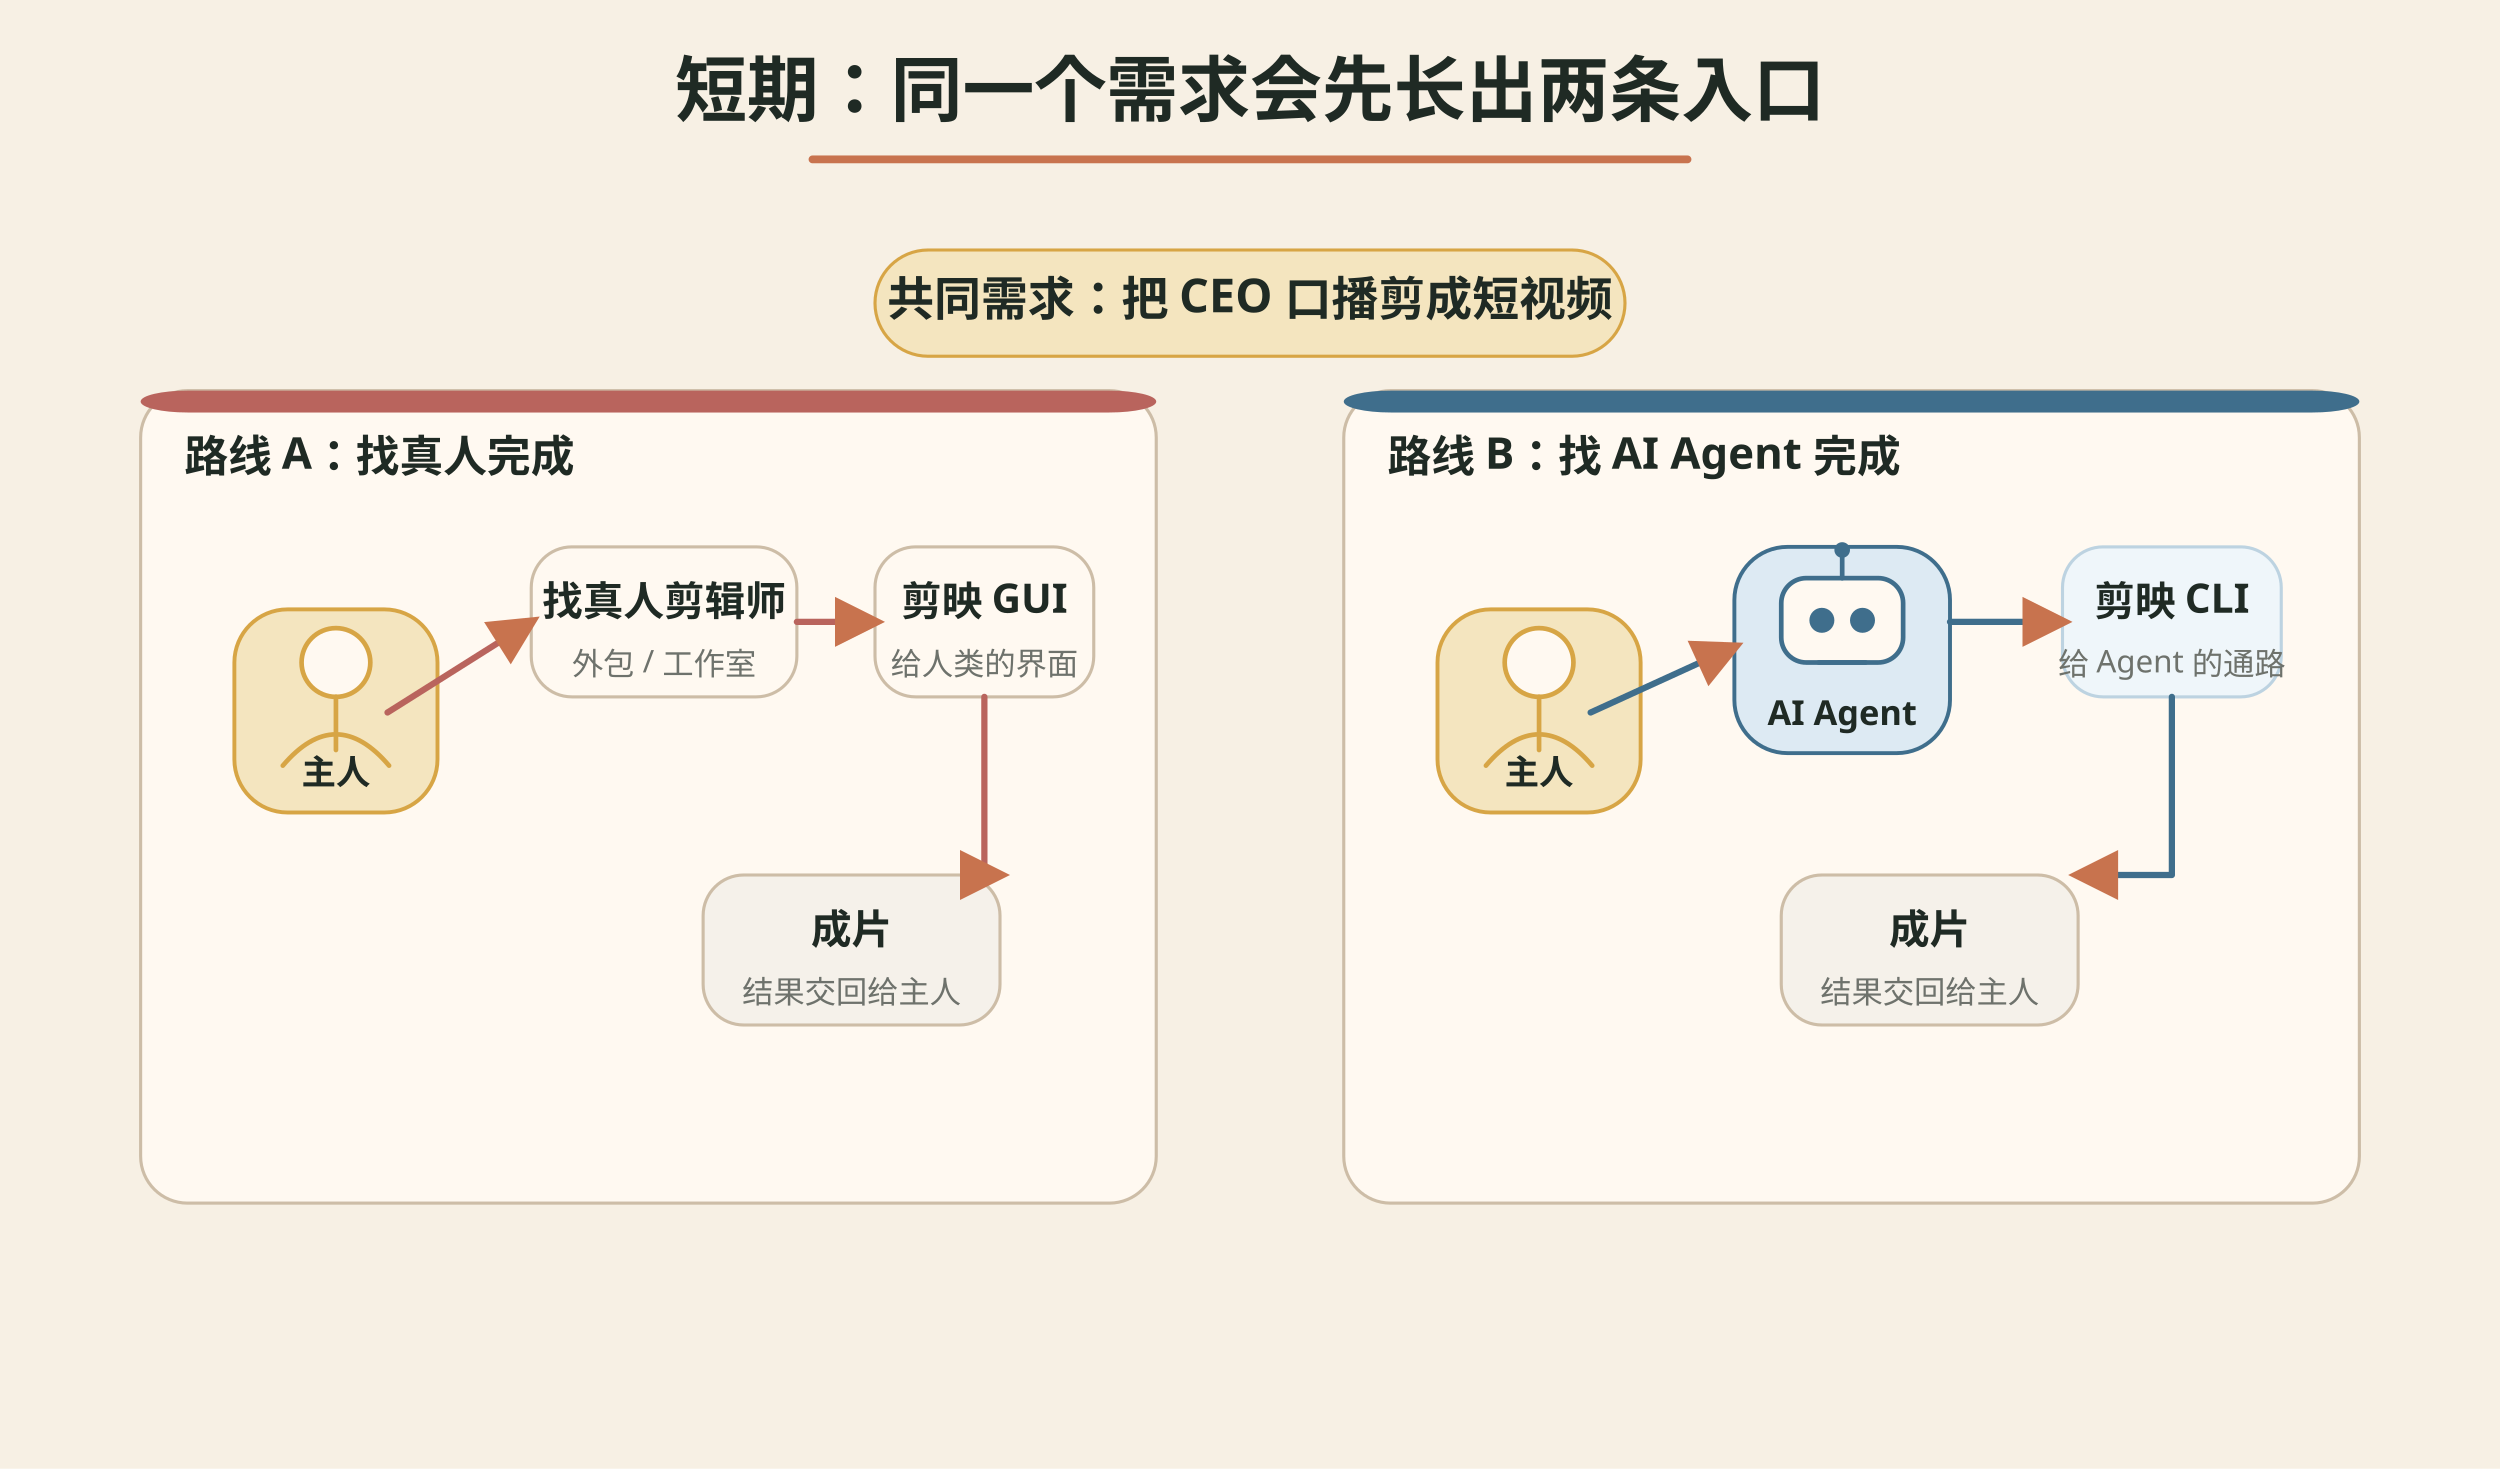
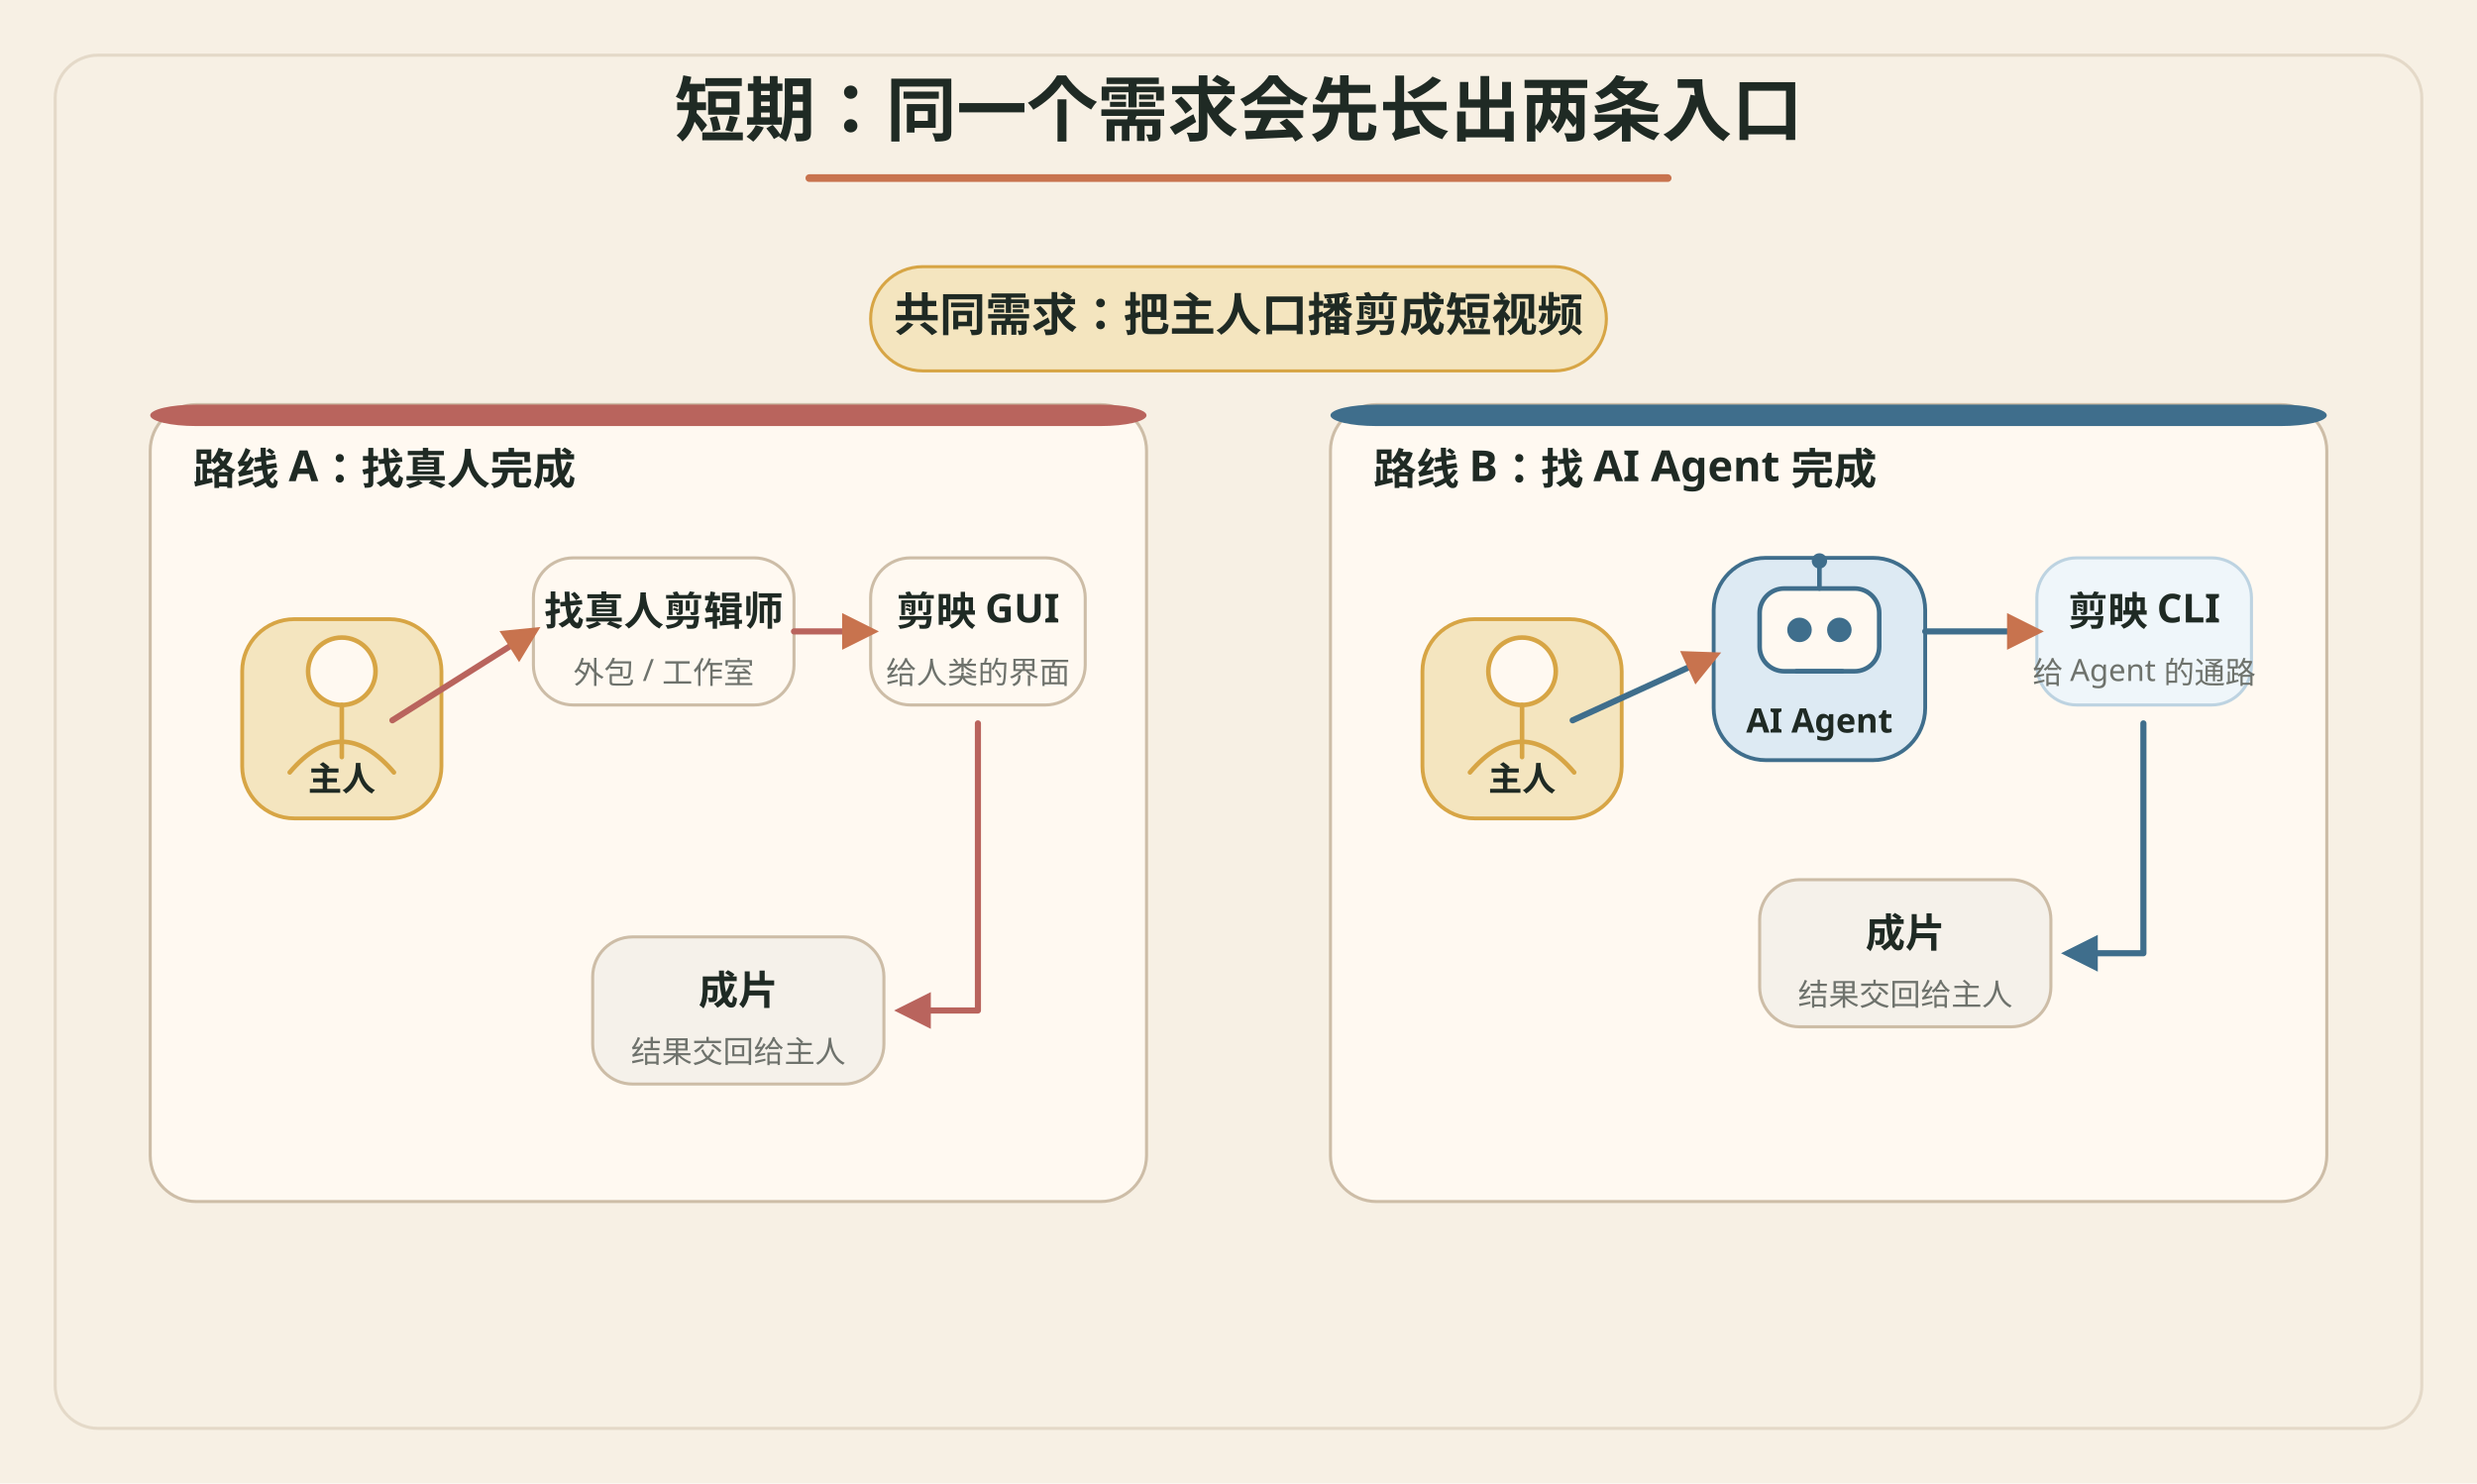
- <svg xmlns="http://www.w3.org/2000/svg" width="1600" height="940" viewBox="0 0 1600 940">
+ <svg xmlns="http://www.w3.org/2000/svg" width="1616" height="968" viewBox="0 0 1616 968">
  <defs>
-     <marker id="arrow" viewBox="0 0 10 10" refX="8" refY="5" markerWidth="8" markerHeight="8" orient="auto-start-reverse">
-       <path d="M 0 0 L 10 5 L 0 10 z" fill="#C8734E" />
+     <marker id="canvasArrowExport-_b9645d" viewBox="0 0 8 8" refX="6.2" refY="4" markerWidth="6" markerHeight="6" orient="auto-start-reverse">
+       <path d="M 0 0 L 8 4 L 0 8 z" fill="#b9645d" />
+     </marker>
+     <marker id="canvasArrowExport-_3f6e8c" viewBox="0 0 8 8" refX="6.2" refY="4" markerWidth="6" markerHeight="6" orient="auto-start-reverse">
+       <path d="M 0 0 L 8 4 L 0 8 z" fill="#3f6e8c" />
    </marker>
  </defs>
-   <rect x="0" y="0" width="1600" height="940" rx="0" ry="0" fill="#F7F0E4" stroke="none" stroke-width="2" />
-   <text x="800" y="74" text-anchor="middle" font-size="46" font-weight="700" font-family="'Noto Serif SC','Source Han Serif SC','Songti SC',serif" fill="#1F2A24">
-     <tspan x="800" y="74">短期：同一个需求会先长出两条入口</tspan>
-   </text>
-   <line x1="520" y1="102" x2="1080" y2="102" stroke="#C8734E" stroke-width="5" stroke-linecap="round" />
-   <rect x="560" y="160" width="480" height="68" rx="34" ry="34" fill="#F4E5BF" stroke="#D7A545" stroke-width="2" />
-   <text x="800" y="202" text-anchor="middle" font-size="30" font-weight="600" font-family="'Noto Sans SC','PingFang SC','Microsoft YaHei',sans-serif" fill="#1F2A24">
-     <tspan x="800" y="202">共同需求：把 CEO 口播剪成短视频</tspan>
-   </text>
-   <rect x="90" y="250" width="650" height="520" rx="30" ry="30" fill="#FFF9F1" stroke="#CDBDA7" stroke-width="2" />
-   <rect x="90" y="250" width="650" height="14" rx="30" ry="30" fill="#B9645D" stroke="none" stroke-width="2" />
-   <text x="118" y="302" text-anchor="start" font-size="28" font-weight="700" font-family="'Noto Sans SC','PingFang SC','Microsoft YaHei',sans-serif" fill="#1F2A24">
-     <tspan x="118" y="302">路线 A：找真人完成</tspan>
-   </text>
-   <rect x="860" y="250" width="650" height="520" rx="30" ry="30" fill="#FFF9F1" stroke="#CDBDA7" stroke-width="2" />
-   <rect x="860" y="250" width="650" height="14" rx="30" ry="30" fill="#3F6E8C" stroke="none" stroke-width="2" />
-   <text x="888" y="302" text-anchor="start" font-size="28" font-weight="700" font-family="'Noto Sans SC','PingFang SC','Microsoft YaHei',sans-serif" fill="#1F2A24">
-     <tspan x="888" y="302">路线 B：找 AI Agent 完成</tspan>
-   </text>
-   <rect x="150" y="390" width="130" height="130" rx="34" ry="34" fill="#F4E5BF" stroke="#D7A545" stroke-width="2.5" />
-   <circle cx="215" cy="424" r="22" fill="#FFF9F1" stroke="#D7A545" stroke-width="3" />
-   <path d="M 181 490 Q 215 450 249 490" fill="none" stroke="#D7A545" stroke-width="3" stroke-linecap="round" stroke-linejoin="round" />
-   <line x1="215" y1="446" x2="215" y2="480" stroke="#D7A545" stroke-width="3" stroke-linecap="round" />
-   <text x="215" y="502" text-anchor="middle" font-size="22" font-weight="700" font-family="'Noto Sans SC','PingFang SC','Microsoft YaHei',sans-serif" fill="#1F2A24">
-     <tspan x="215" y="502">主人</tspan>
-   </text>
-   <rect x="340" y="350" width="170" height="96" rx="26" ry="26" fill="#FFF9F1" stroke="#CDBDA7" stroke-width="2" />
-   <text x="425" y="394" text-anchor="middle" font-size="26" font-weight="700" font-family="'Noto Sans SC','PingFang SC','Microsoft YaHei',sans-serif" fill="#1F2A24">
-     <tspan x="425" y="394">找真人剪辑师</tspan>
-   </text>
-   <text x="425" y="432" text-anchor="middle" font-size="20" font-weight="500" font-family="'Noto Sans SC','PingFang SC','Microsoft YaHei',sans-serif" fill="#6E726C">
-     <tspan x="425" y="432">外包 / 工作室</tspan>
-   </text>
-   <rect x="560" y="350" width="140" height="96" rx="26" ry="26" fill="#FFF9F1" stroke="#CDBDA7" stroke-width="2" />
-   <text x="630" y="394" text-anchor="middle" font-size="26" font-weight="700" font-family="'Noto Sans SC','PingFang SC','Microsoft YaHei',sans-serif" fill="#1F2A24">
-     <tspan x="630" y="394">剪映 GUI</tspan>
-   </text>
-   <text x="630" y="432" text-anchor="middle" font-size="20" font-weight="500" font-family="'Noto Sans SC','PingFang SC','Microsoft YaHei',sans-serif" fill="#6E726C">
-     <tspan x="630" y="432">给人类的界面</tspan>
-   </text>
-   <rect x="450" y="560" width="190" height="96" rx="26" ry="26" fill="#F5F1EA" stroke="#CDBDA7" stroke-width="2" />
-   <text x="545" y="604" text-anchor="middle" font-size="26" font-weight="700" font-family="'Noto Sans SC','PingFang SC','Microsoft YaHei',sans-serif" fill="#1F2A24">
-     <tspan x="545" y="604">成片</tspan>
-   </text>
-   <text x="545" y="642" text-anchor="middle" font-size="20" font-weight="500" font-family="'Noto Sans SC','PingFang SC','Microsoft YaHei',sans-serif" fill="#6E726C">
-     <tspan x="545" y="642">结果交回给主人</tspan>
-   </text>
-   <polyline points="248,456 340,398" fill="none" stroke="#B9645D" stroke-width="4" stroke-linecap="round" stroke-linejoin="round" marker-end="url(#arrow)" />
-   <polyline points="510,398 560,398" fill="none" stroke="#B9645D" stroke-width="4" stroke-linecap="round" stroke-linejoin="round" marker-end="url(#arrow)" />
-   <polyline points="630,446 630,560 640,560" fill="none" stroke="#B9645D" stroke-width="4" stroke-linecap="round" stroke-linejoin="round" marker-end="url(#arrow)" />
-   <rect x="920" y="390" width="130" height="130" rx="34" ry="34" fill="#F4E5BF" stroke="#D7A545" stroke-width="2.5" />
-   <circle cx="985" cy="424" r="22" fill="#FFF9F1" stroke="#D7A545" stroke-width="3" />
-   <path d="M 951 490 Q 985 450 1019 490" fill="none" stroke="#D7A545" stroke-width="3" stroke-linecap="round" stroke-linejoin="round" />
-   <line x1="985" y1="446" x2="985" y2="480" stroke="#D7A545" stroke-width="3" stroke-linecap="round" />
-   <text x="985" y="502" text-anchor="middle" font-size="22" font-weight="700" font-family="'Noto Sans SC','PingFang SC','Microsoft YaHei',sans-serif" fill="#1F2A24">
-     <tspan x="985" y="502">主人</tspan>
-   </text>
-   <rect x="1110" y="350" width="138" height="132" rx="34" ry="34" fill="#DDEAF3" stroke="#3F6E8C" stroke-width="2.5" />
-   <rect x="1140" y="370" width="78" height="54" rx="16" ry="16" fill="#FFF9F1" stroke="#3F6E8C" stroke-width="3" />
-   <circle cx="1166" cy="397" r="8" fill="#3F6E8C" stroke="none" stroke-width="2" />
-   <circle cx="1192" cy="397" r="8" fill="#3F6E8C" stroke="none" stroke-width="2" />
-   <line x1="1164" y1="424" x2="1194" y2="424" stroke="#3F6E8C" stroke-width="3" stroke-linecap="round" />
-   <line x1="1179" y1="370" x2="1179" y2="356" stroke="#3F6E8C" stroke-width="3" stroke-linecap="round" />
-   <circle cx="1179" cy="352" r="5" fill="#3F6E8C" stroke="none" stroke-width="2" />
-   <text x="1179" y="464" text-anchor="middle" font-size="22" font-weight="700" font-family="'Noto Sans SC','PingFang SC','Microsoft YaHei',sans-serif" fill="#1F2A24">
-     <tspan x="1179" y="464">AI Agent</tspan>
-   </text>
-   <rect x="1320" y="350" width="140" height="96" rx="26" ry="26" fill="#EFF6FA" stroke="#BDD3E1" stroke-width="2" />
-   <text x="1390" y="394" text-anchor="middle" font-size="26" font-weight="700" font-family="'Noto Sans SC','PingFang SC','Microsoft YaHei',sans-serif" fill="#1F2A24">
-     <tspan x="1390" y="394">剪映 CLI</tspan>
-   </text>
-   <text x="1390" y="432" text-anchor="middle" font-size="20" font-weight="500" font-family="'Noto Sans SC','PingFang SC','Microsoft YaHei',sans-serif" fill="#6E726C">
-     <tspan x="1390" y="432">给 Agent 的通路</tspan>
-   </text>
-   <rect x="1140" y="560" width="190" height="96" rx="26" ry="26" fill="#F5F1EA" stroke="#CDBDA7" stroke-width="2" />
-   <text x="1235" y="604" text-anchor="middle" font-size="26" font-weight="700" font-family="'Noto Sans SC','PingFang SC','Microsoft YaHei',sans-serif" fill="#1F2A24">
-     <tspan x="1235" y="604">成片</tspan>
-   </text>
-   <text x="1235" y="642" text-anchor="middle" font-size="20" font-weight="500" font-family="'Noto Sans SC','PingFang SC','Microsoft YaHei',sans-serif" fill="#6E726C">
-     <tspan x="1235" y="642">结果交回给主人</tspan>
-   </text>
-   <polyline points="1018,456 1110,414" fill="none" stroke="#3F6E8C" stroke-width="4" stroke-linecap="round" stroke-linejoin="round" marker-end="url(#arrow)" />
-   <polyline points="1248,398 1320,398" fill="none" stroke="#3F6E8C" stroke-width="4" stroke-linecap="round" stroke-linejoin="round" marker-end="url(#arrow)" />
-   <polyline points="1390,446 1390,560 1330,560" fill="none" stroke="#3F6E8C" stroke-width="4" stroke-linecap="round" stroke-linejoin="round" marker-end="url(#arrow)" />
+   <rect x="0" y="0" width="1616" height="968" fill="#f7f0e4" />
+   <g transform="translate(-96, -96.8)">
+     <svg width="1568" height="920" viewBox="16 10 1568 920" x="120" y="120.8" preserveAspectRatio="xMidYMid meet">
+       <defs>
+         <marker id="arrow" viewBox="0 0 8 8" refX="6.2" refY="4" markerWidth="6" markerHeight="6" orient="auto-start-reverse">
+           <path d="M 0 0 L 8 4 L 0 8 z" fill="#C8734E" />
+         </marker>
+       </defs>
+       <g data-editor-group="component" data-editor-name="export-frame">
+         <rect x="28" y="22" width="1544" height="896" rx="28" ry="28" fill="none" stroke="#CDBDA7" stroke-width="2" opacity="0.45" />
+       </g>
+     </svg>
+     <svg width="761" height="105" viewBox="420 9 761 105" x="524" y="120" preserveAspectRatio="xMidYMid meet">
+       <defs>
+         <marker id="arrow" viewBox="0 0 8 8" refX="6.2" refY="4" markerWidth="6" markerHeight="6" orient="auto-start-reverse">
+           <path d="M 0 0 L 8 4 L 0 8 z" fill="#C8734E" />
+         </marker>
+       </defs>
+       <g data-editor-group="component" data-editor-name="title-block">
+         <g data-editor-subitem="true" data-editor-subitem-name="title">
+           <text x="800" y="74" text-anchor="middle" font-size="46" font-weight="700" font-family="'Noto Serif SC','Source Han Serif SC','Songti SC',serif" fill="#1F2A24">
+             <tspan x="800" y="74" text-anchor="middle">短期：同一个需求会先长出两条入口</tspan>
+           </text>
+         </g>
+         <g data-editor-subitem="true" data-editor-subitem-name="underline">
+           <line x1="520" y1="102" x2="1080" y2="102" stroke="#C8734E" stroke-width="5" stroke-linecap="round" />
+         </g>
+       </g>
+     </svg>
+     <svg width="504" height="92" viewBox="548 148 504 92" x="652" y="258.8" preserveAspectRatio="xMidYMid meet">
+       <defs>
+         <marker id="arrow" viewBox="0 0 8 8" refX="6.2" refY="4" markerWidth="6" markerHeight="6" orient="auto-start-reverse">
+           <path d="M 0 0 L 8 4 L 0 8 z" fill="#C8734E" />
+         </marker>
+       </defs>
+       <g data-editor-group="component" data-editor-name="chip:共同需求：把 CEO 口播剪成短视频">
+         <g data-editor-subitem="true" data-editor-subitem-name="chip-shell">
+           <rect x="560" y="160" width="480" height="68" rx="34" ry="34" fill="#F4E5BF" stroke="#D7A545" stroke-width="2" />
+         </g>
+         <g data-editor-subitem="true" data-editor-subitem-name="chip-label">
+           <text x="800" y="202" text-anchor="middle" font-size="30" font-weight="600" font-family="'Noto Sans SC','PingFang SC','Microsoft YaHei',sans-serif" fill="#1F2A24">
+             <tspan x="800" y="202" text-anchor="middle">共同需求：把主人口播剪成短视频</tspan>
+           </text>
+         </g>
+       </g>
+     </svg>
+     <svg width="674" height="544" viewBox="78 238 674 544" x="182" y="348.8" preserveAspectRatio="xMidYMid meet">
+       <defs>
+         <marker id="arrow" viewBox="0 0 8 8" refX="6.2" refY="4" markerWidth="6" markerHeight="6" orient="auto-start-reverse">
+           <path d="M 0 0 L 8 4 L 0 8 z" fill="#C8734E" />
+         </marker>
+       </defs>
+       <g data-editor-group="component" data-editor-name="card:路线 A：找真人完成">
+         <g data-editor-subitem="true" data-editor-subitem-name="card-shell">
+           <rect x="90" y="250" width="650" height="520" rx="30" ry="30" fill="#FFF9F1" stroke="#CDBDA7" stroke-width="2" />
+         </g>
+         <g data-editor-subitem="true" data-editor-subitem-name="card-header">
+           <rect x="90" y="250" width="650" height="14" rx="30" ry="30" fill="#B9645D" stroke="none" stroke-width="2" />
+         </g>
+         <g data-editor-subitem="true" data-editor-subitem-name="card-title">
+           <text x="118" y="302" text-anchor="start" font-size="28" font-weight="700" font-family="'Noto Sans SC','PingFang SC','Microsoft YaHei',sans-serif" fill="#1F2A24">
+             <tspan x="118" y="302" text-anchor="start">路线 A：找真人完成</tspan>
+           </text>
+         </g>
+       </g>
+     </svg>
+     <svg width="674" height="544" viewBox="848 238 674 544" x="952" y="348.8" preserveAspectRatio="xMidYMid meet">
+       <defs>
+         <marker id="arrow" viewBox="0 0 8 8" refX="6.2" refY="4" markerWidth="6" markerHeight="6" orient="auto-start-reverse">
+           <path d="M 0 0 L 8 4 L 0 8 z" fill="#C8734E" />
+         </marker>
+       </defs>
+       <g data-editor-group="component" data-editor-name="card:路线 B：找 AI Agent 完成">
+         <g data-editor-subitem="true" data-editor-subitem-name="card-shell">
+           <rect x="860" y="250" width="650" height="520" rx="30" ry="30" fill="#FFF9F1" stroke="#CDBDA7" stroke-width="2" />
+         </g>
+         <g data-editor-subitem="true" data-editor-subitem-name="card-header">
+           <rect x="860" y="250" width="650" height="14" rx="30" ry="30" fill="#3F6E8C" stroke="none" stroke-width="2" />
+         </g>
+         <g data-editor-subitem="true" data-editor-subitem-name="card-title">
+           <text x="888" y="302" text-anchor="start" font-size="28" font-weight="700" font-family="'Noto Sans SC','PingFang SC','Microsoft YaHei',sans-serif" fill="#1F2A24">
+             <tspan x="888" y="302" text-anchor="start">路线 B：找 AI Agent 完成</tspan>
+           </text>
+         </g>
+       </g>
+     </svg>
+     <svg width="154" height="154" viewBox="138 378 154 154" x="242" y="488.8" preserveAspectRatio="xMidYMid meet">
+       <defs>
+         <marker id="arrow" viewBox="0 0 8 8" refX="6.2" refY="4" markerWidth="6" markerHeight="6" orient="auto-start-reverse">
+           <path d="M 0 0 L 8 4 L 0 8 z" fill="#C8734E" />
+         </marker>
+       </defs>
+       <g data-editor-group="component" data-editor-name="actor:主人">
+         <g data-editor-subitem="true" data-editor-subitem-name="actor-shell">
+           <rect x="150" y="390" width="130" height="130" rx="34" ry="34" fill="#F4E5BF" stroke="#D7A545" stroke-width="2.5" />
+         </g>
+         <g data-editor-subitem="true" data-editor-subitem-name="actor-icon">
+           <circle cx="215" cy="424" r="22" fill="#FFF9F1" stroke="#D7A545" stroke-width="3" />
+           <path d="M 181 490 Q 215 450 249 490" fill="none" stroke="#D7A545" stroke-width="3" stroke-linecap="round" stroke-linejoin="round" />
+           <line x1="215" y1="446" x2="215" y2="480" stroke="#D7A545" stroke-width="3" stroke-linecap="round" />
+         </g>
+         <g data-editor-subitem="true" data-editor-subitem-name="actor-label">
+           <text x="215" y="502" text-anchor="middle" font-size="22" font-weight="700" font-family="'Noto Sans SC','PingFang SC','Microsoft YaHei',sans-serif" fill="#1F2A24">
+             <tspan x="215" y="502" text-anchor="middle">主人</tspan>
+           </text>
+         </g>
+       </g>
+     </svg>
+     <svg width="194" height="120" viewBox="328 338 194 120" x="432" y="448.8" preserveAspectRatio="xMidYMid meet">
+       <defs>
+         <marker id="arrow" viewBox="0 0 8 8" refX="6.2" refY="4" markerWidth="6" markerHeight="6" orient="auto-start-reverse">
+           <path d="M 0 0 L 8 4 L 0 8 z" fill="#C8734E" />
+         </marker>
+       </defs>
+       <g data-editor-group="component" data-editor-name="module:找真人剪辑师">
+         <g data-editor-subitem="true" data-editor-subitem-name="module-shell">
+           <rect x="340" y="350" width="170" height="96" rx="26" ry="26" fill="#FFF9F1" stroke="#CDBDA7" stroke-width="2" />
+         </g>
+         <g data-editor-subitem="true" data-editor-subitem-name="module-title">
+           <text x="425" y="394" text-anchor="middle" font-size="26" font-weight="700" font-family="'Noto Sans SC','PingFang SC','Microsoft YaHei',sans-serif" fill="#1F2A24">
+             <tspan x="425" y="394" text-anchor="middle">找真人剪辑师</tspan>
+           </text>
+         </g>
+         <g data-editor-subitem="true" data-editor-subitem-name="module-body">
+           <text x="425" y="432" text-anchor="middle" font-size="20" font-weight="500" font-family="'Noto Sans SC','PingFang SC','Microsoft YaHei',sans-serif" fill="#6E726C">
+             <tspan x="425" y="432" text-anchor="middle">外包 / 工作室</tspan>
+           </text>
+         </g>
+       </g>
+     </svg>
+     <svg width="164" height="120" viewBox="548 338 164 120" x="652" y="448.8" preserveAspectRatio="xMidYMid meet">
+       <defs>
+         <marker id="arrow" viewBox="0 0 8 8" refX="6.2" refY="4" markerWidth="6" markerHeight="6" orient="auto-start-reverse">
+           <path d="M 0 0 L 8 4 L 0 8 z" fill="#C8734E" />
+         </marker>
+       </defs>
+       <g data-editor-group="component" data-editor-name="module:剪映 GUI">
+         <g data-editor-subitem="true" data-editor-subitem-name="module-shell">
+           <rect x="560" y="350" width="140" height="96" rx="26" ry="26" fill="#FFF9F1" stroke="#CDBDA7" stroke-width="2" />
+         </g>
+         <g data-editor-subitem="true" data-editor-subitem-name="module-title">
+           <text x="630" y="394" text-anchor="middle" font-size="26" font-weight="700" font-family="'Noto Sans SC','PingFang SC','Microsoft YaHei',sans-serif" fill="#1F2A24">
+             <tspan x="630" y="394" text-anchor="middle">剪映 GUI</tspan>
+           </text>
+         </g>
+         <g data-editor-subitem="true" data-editor-subitem-name="module-body">
+           <text x="630" y="432" text-anchor="middle" font-size="20" font-weight="500" font-family="'Noto Sans SC','PingFang SC','Microsoft YaHei',sans-serif" fill="#6E726C">
+             <tspan x="630" y="432" text-anchor="middle">给人类的界面</tspan>
+           </text>
+         </g>
+       </g>
+     </svg>
+     <svg width="214" height="120" viewBox="438 548 214 120" x="470.667" y="696.133" preserveAspectRatio="xMidYMid meet">
+       <defs>
+         <marker id="arrow" viewBox="0 0 8 8" refX="6.2" refY="4" markerWidth="6" markerHeight="6" orient="auto-start-reverse">
+           <path d="M 0 0 L 8 4 L 0 8 z" fill="#C8734E" />
+         </marker>
+       </defs>
+       <g data-editor-group="component" data-editor-name="module:成片">
+         <g data-editor-subitem="true" data-editor-subitem-name="module-shell">
+           <rect x="450" y="560" width="190" height="96" rx="26" ry="26" fill="#F5F1EA" stroke="#CDBDA7" stroke-width="2" />
+         </g>
+         <g data-editor-subitem="true" data-editor-subitem-name="module-title">
+           <text x="545" y="604" text-anchor="middle" font-size="26" font-weight="700" font-family="'Noto Sans SC','PingFang SC','Microsoft YaHei',sans-serif" fill="#1F2A24">
+             <tspan x="545" y="604" text-anchor="middle">成片</tspan>
+           </text>
+         </g>
+         <g data-editor-subitem="true" data-editor-subitem-name="module-body">
+           <text x="545" y="642" text-anchor="middle" font-size="20" font-weight="500" font-family="'Noto Sans SC','PingFang SC','Microsoft YaHei',sans-serif" fill="#6E726C">
+             <tspan x="545" y="642" text-anchor="middle">结果交回给主人</tspan>
+           </text>
+         </g>
+       </g>
+     </svg>
+     <svg width="154" height="154" viewBox="908 378 154 154" x="1012" y="488.8" preserveAspectRatio="xMidYMid meet">
+       <defs>
+         <marker id="arrow" viewBox="0 0 8 8" refX="6.2" refY="4" markerWidth="6" markerHeight="6" orient="auto-start-reverse">
+           <path d="M 0 0 L 8 4 L 0 8 z" fill="#C8734E" />
+         </marker>
+       </defs>
+       <g data-editor-group="component" data-editor-name="actor:主人">
+         <g data-editor-subitem="true" data-editor-subitem-name="actor-shell">
+           <rect x="920" y="390" width="130" height="130" rx="34" ry="34" fill="#F4E5BF" stroke="#D7A545" stroke-width="2.5" />
+         </g>
+         <g data-editor-subitem="true" data-editor-subitem-name="actor-icon">
+           <circle cx="985" cy="424" r="22" fill="#FFF9F1" stroke="#D7A545" stroke-width="3" />
+           <path d="M 951 490 Q 985 450 1019 490" fill="none" stroke="#D7A545" stroke-width="3" stroke-linecap="round" stroke-linejoin="round" />
+           <line x1="985" y1="446" x2="985" y2="480" stroke="#D7A545" stroke-width="3" stroke-linecap="round" />
+         </g>
+         <g data-editor-subitem="true" data-editor-subitem-name="actor-label">
+           <text x="985" y="502" text-anchor="middle" font-size="22" font-weight="700" font-family="'Noto Sans SC','PingFang SC','Microsoft YaHei',sans-serif" fill="#1F2A24">
+             <tspan x="985" y="502" text-anchor="middle">主人</tspan>
+           </text>
+         </g>
+       </g>
+     </svg>
+     <svg width="162" height="159" viewBox="1098 335 162 159" x="1202" y="445.8" preserveAspectRatio="xMidYMid meet">
+       <defs>
+         <marker id="arrow" viewBox="0 0 8 8" refX="6.2" refY="4" markerWidth="6" markerHeight="6" orient="auto-start-reverse">
+           <path d="M 0 0 L 8 4 L 0 8 z" fill="#C8734E" />
+         </marker>
+       </defs>
+       <g data-editor-group="component" data-editor-name="agent:AI Agent">
+         <g data-editor-subitem="true" data-editor-subitem-name="agent-shell">
+           <rect x="1110" y="350" width="138" height="132" rx="34" ry="34" fill="#DDEAF3" stroke="#3F6E8C" stroke-width="2.5" />
+         </g>
+         <g data-editor-subitem="true" data-editor-subitem-name="agent-icon">
+           <rect x="1140" y="370" width="78" height="54" rx="16" ry="16" fill="#FFF9F1" stroke="#3F6E8C" stroke-width="3" />
+           <circle cx="1166" cy="397" r="8" fill="#3F6E8C" stroke="none" stroke-width="2" />
+           <circle cx="1192" cy="397" r="8" fill="#3F6E8C" stroke="none" stroke-width="2" />
+           <line x1="1164" y1="424" x2="1194" y2="424" stroke="#3F6E8C" stroke-width="3" stroke-linecap="round" />
+           <line x1="1179" y1="370" x2="1179" y2="356" stroke="#3F6E8C" stroke-width="3" stroke-linecap="round" />
+           <circle cx="1179" cy="352" r="5" fill="#3F6E8C" stroke="none" stroke-width="2" />
+         </g>
+         <g data-editor-subitem="true" data-editor-subitem-name="agent-label">
+           <text x="1179" y="464" text-anchor="middle" font-size="22" font-weight="700" font-family="'Noto Sans SC','PingFang SC','Microsoft YaHei',sans-serif" fill="#1F2A24">
+             <tspan x="1179" y="464" text-anchor="middle">AI Agent</tspan>
+           </text>
+         </g>
+       </g>
+     </svg>
+     <svg width="169" height="120" viewBox="1305 338 169 120" x="1409.85" y="448.8" preserveAspectRatio="xMidYMid meet">
+       <defs>
+         <marker id="arrow" viewBox="0 0 8 8" refX="6.2" refY="4" markerWidth="6" markerHeight="6" orient="auto-start-reverse">
+           <path d="M 0 0 L 8 4 L 0 8 z" fill="#C8734E" />
+         </marker>
+       </defs>
+       <g data-editor-group="component" data-editor-name="module:剪映 CLI">
+         <g data-editor-subitem="true" data-editor-subitem-name="module-shell">
+           <rect x="1320" y="350" width="140" height="96" rx="26" ry="26" fill="#EFF6FA" stroke="#BDD3E1" stroke-width="2" />
+         </g>
+         <g data-editor-subitem="true" data-editor-subitem-name="module-title">
+           <text x="1390" y="394" text-anchor="middle" font-size="26" font-weight="700" font-family="'Noto Sans SC','PingFang SC','Microsoft YaHei',sans-serif" fill="#1F2A24">
+             <tspan x="1390" y="394" text-anchor="middle">剪映 CLI</tspan>
+           </text>
+         </g>
+         <g data-editor-subitem="true" data-editor-subitem-name="module-body">
+           <text x="1390" y="432" text-anchor="middle" font-size="20" font-weight="500" font-family="'Noto Sans SC','PingFang SC','Microsoft YaHei',sans-serif" fill="#6E726C">
+             <tspan x="1390" y="432" text-anchor="middle">给 Agent 的通路</tspan>
+           </text>
+         </g>
+       </g>
+     </svg>
+     <svg width="214" height="120" viewBox="1128 548 214 120" x="1232" y="658.8" preserveAspectRatio="xMidYMid meet">
+       <defs>
+         <marker id="arrow" viewBox="0 0 8 8" refX="6.2" refY="4" markerWidth="6" markerHeight="6" orient="auto-start-reverse">
+           <path d="M 0 0 L 8 4 L 0 8 z" fill="#C8734E" />
+         </marker>
+       </defs>
+       <g data-editor-group="component" data-editor-name="module:成片">
+         <g data-editor-subitem="true" data-editor-subitem-name="module-shell">
+           <rect x="1140" y="560" width="190" height="96" rx="26" ry="26" fill="#F5F1EA" stroke="#CDBDA7" stroke-width="2" />
+         </g>
+         <g data-editor-subitem="true" data-editor-subitem-name="module-title">
+           <text x="1235" y="604" text-anchor="middle" font-size="26" font-weight="700" font-family="'Noto Sans SC','PingFang SC','Microsoft YaHei',sans-serif" fill="#1F2A24">
+             <tspan x="1235" y="604" text-anchor="middle">成片</tspan>
+           </text>
+         </g>
+         <g data-editor-subitem="true" data-editor-subitem-name="module-body">
+           <text x="1235" y="642" text-anchor="middle" font-size="20" font-weight="500" font-family="'Noto Sans SC','PingFang SC','Microsoft YaHei',sans-serif" fill="#6E726C">
+             <tspan x="1235" y="642" text-anchor="middle">结果交回给主人</tspan>
+           </text>
+         </g>
+       </g>
+     </svg>
+     <svg width="116" height="82" viewBox="236 386 116 82" x="340" y="496.8" preserveAspectRatio="xMidYMid meet">
+       <defs>
+         <marker id="arrow" viewBox="0 0 8 8" refX="6.2" refY="4" markerWidth="6" markerHeight="6" orient="auto-start-reverse">
+           <path d="M 0 0 L 8 4 L 0 8 z" fill="#C8734E" />
+         </marker>
+       </defs>
+       <polyline points="248,456 340,398" fill="none" stroke="#B9645D" stroke-width="4" stroke-linecap="round" stroke-linejoin="round" marker-end="url(#arrow)" />
+     </svg>
+     <svg width="74" height="24" viewBox="498 386 74 24" x="602" y="496.8" preserveAspectRatio="xMidYMid meet">
+       <defs>
+         <marker id="arrow" viewBox="0 0 8 8" refX="6.2" refY="4" markerWidth="6" markerHeight="6" orient="auto-start-reverse">
+           <path d="M 0 0 L 8 4 L 0 8 z" fill="#C8734E" />
+         </marker>
+       </defs>
+       <polyline points="510,398 560,398" fill="none" stroke="#B9645D" stroke-width="4" stroke-linecap="round" stroke-linejoin="round" marker-end="url(#arrow)" />
+     </svg>
+     <svg width="116" height="66" viewBox="1006 402 116 66" x="1110" y="512.8" preserveAspectRatio="xMidYMid meet">
+       <defs>
+         <marker id="arrow" viewBox="0 0 8 8" refX="6.2" refY="4" markerWidth="6" markerHeight="6" orient="auto-start-reverse">
+           <path d="M 0 0 L 8 4 L 0 8 z" fill="#C8734E" />
+         </marker>
+       </defs>
+       <polyline points="1018,456 1110,414" fill="none" stroke="#3F6E8C" stroke-width="4" stroke-linecap="round" stroke-linejoin="round" marker-end="url(#arrow)" />
+     </svg>
+     <svg width="96" height="24" viewBox="1236 386 96 24" x="1340" y="496.8" preserveAspectRatio="xMidYMid meet">
+       <defs>
+         <marker id="arrow" viewBox="0 0 8 8" refX="6.2" refY="4" markerWidth="6" markerHeight="6" orient="auto-start-reverse">
+           <path d="M 0 0 L 8 4 L 0 8 z" fill="#C8734E" />
+         </marker>
+       </defs>
+       <polyline points="1248,398 1320,398" fill="none" stroke="#3F6E8C" stroke-width="4" stroke-linecap="round" stroke-linejoin="round" marker-end="url(#arrow)" />
+     </svg>
+     <polyline points="734,568.8 734,596.8 734,756.133 712.667,756.133 684.667,756.133" fill="none" stroke="#b9645d" stroke-width="4" stroke-linecap="round" stroke-linejoin="round" stroke-dasharray="" marker-end="url(#canvasArrowExport-_b9645d)" />
+     <polyline points="1494.35,568.8 1494.35,596.8 1494.35,718.8 1474,718.8 1446,718.8" fill="none" stroke="#3f6e8c" stroke-width="4" stroke-linecap="round" stroke-linejoin="round" stroke-dasharray="" marker-end="url(#canvasArrowExport-_3f6e8c)" />
+   </g>
</svg>
